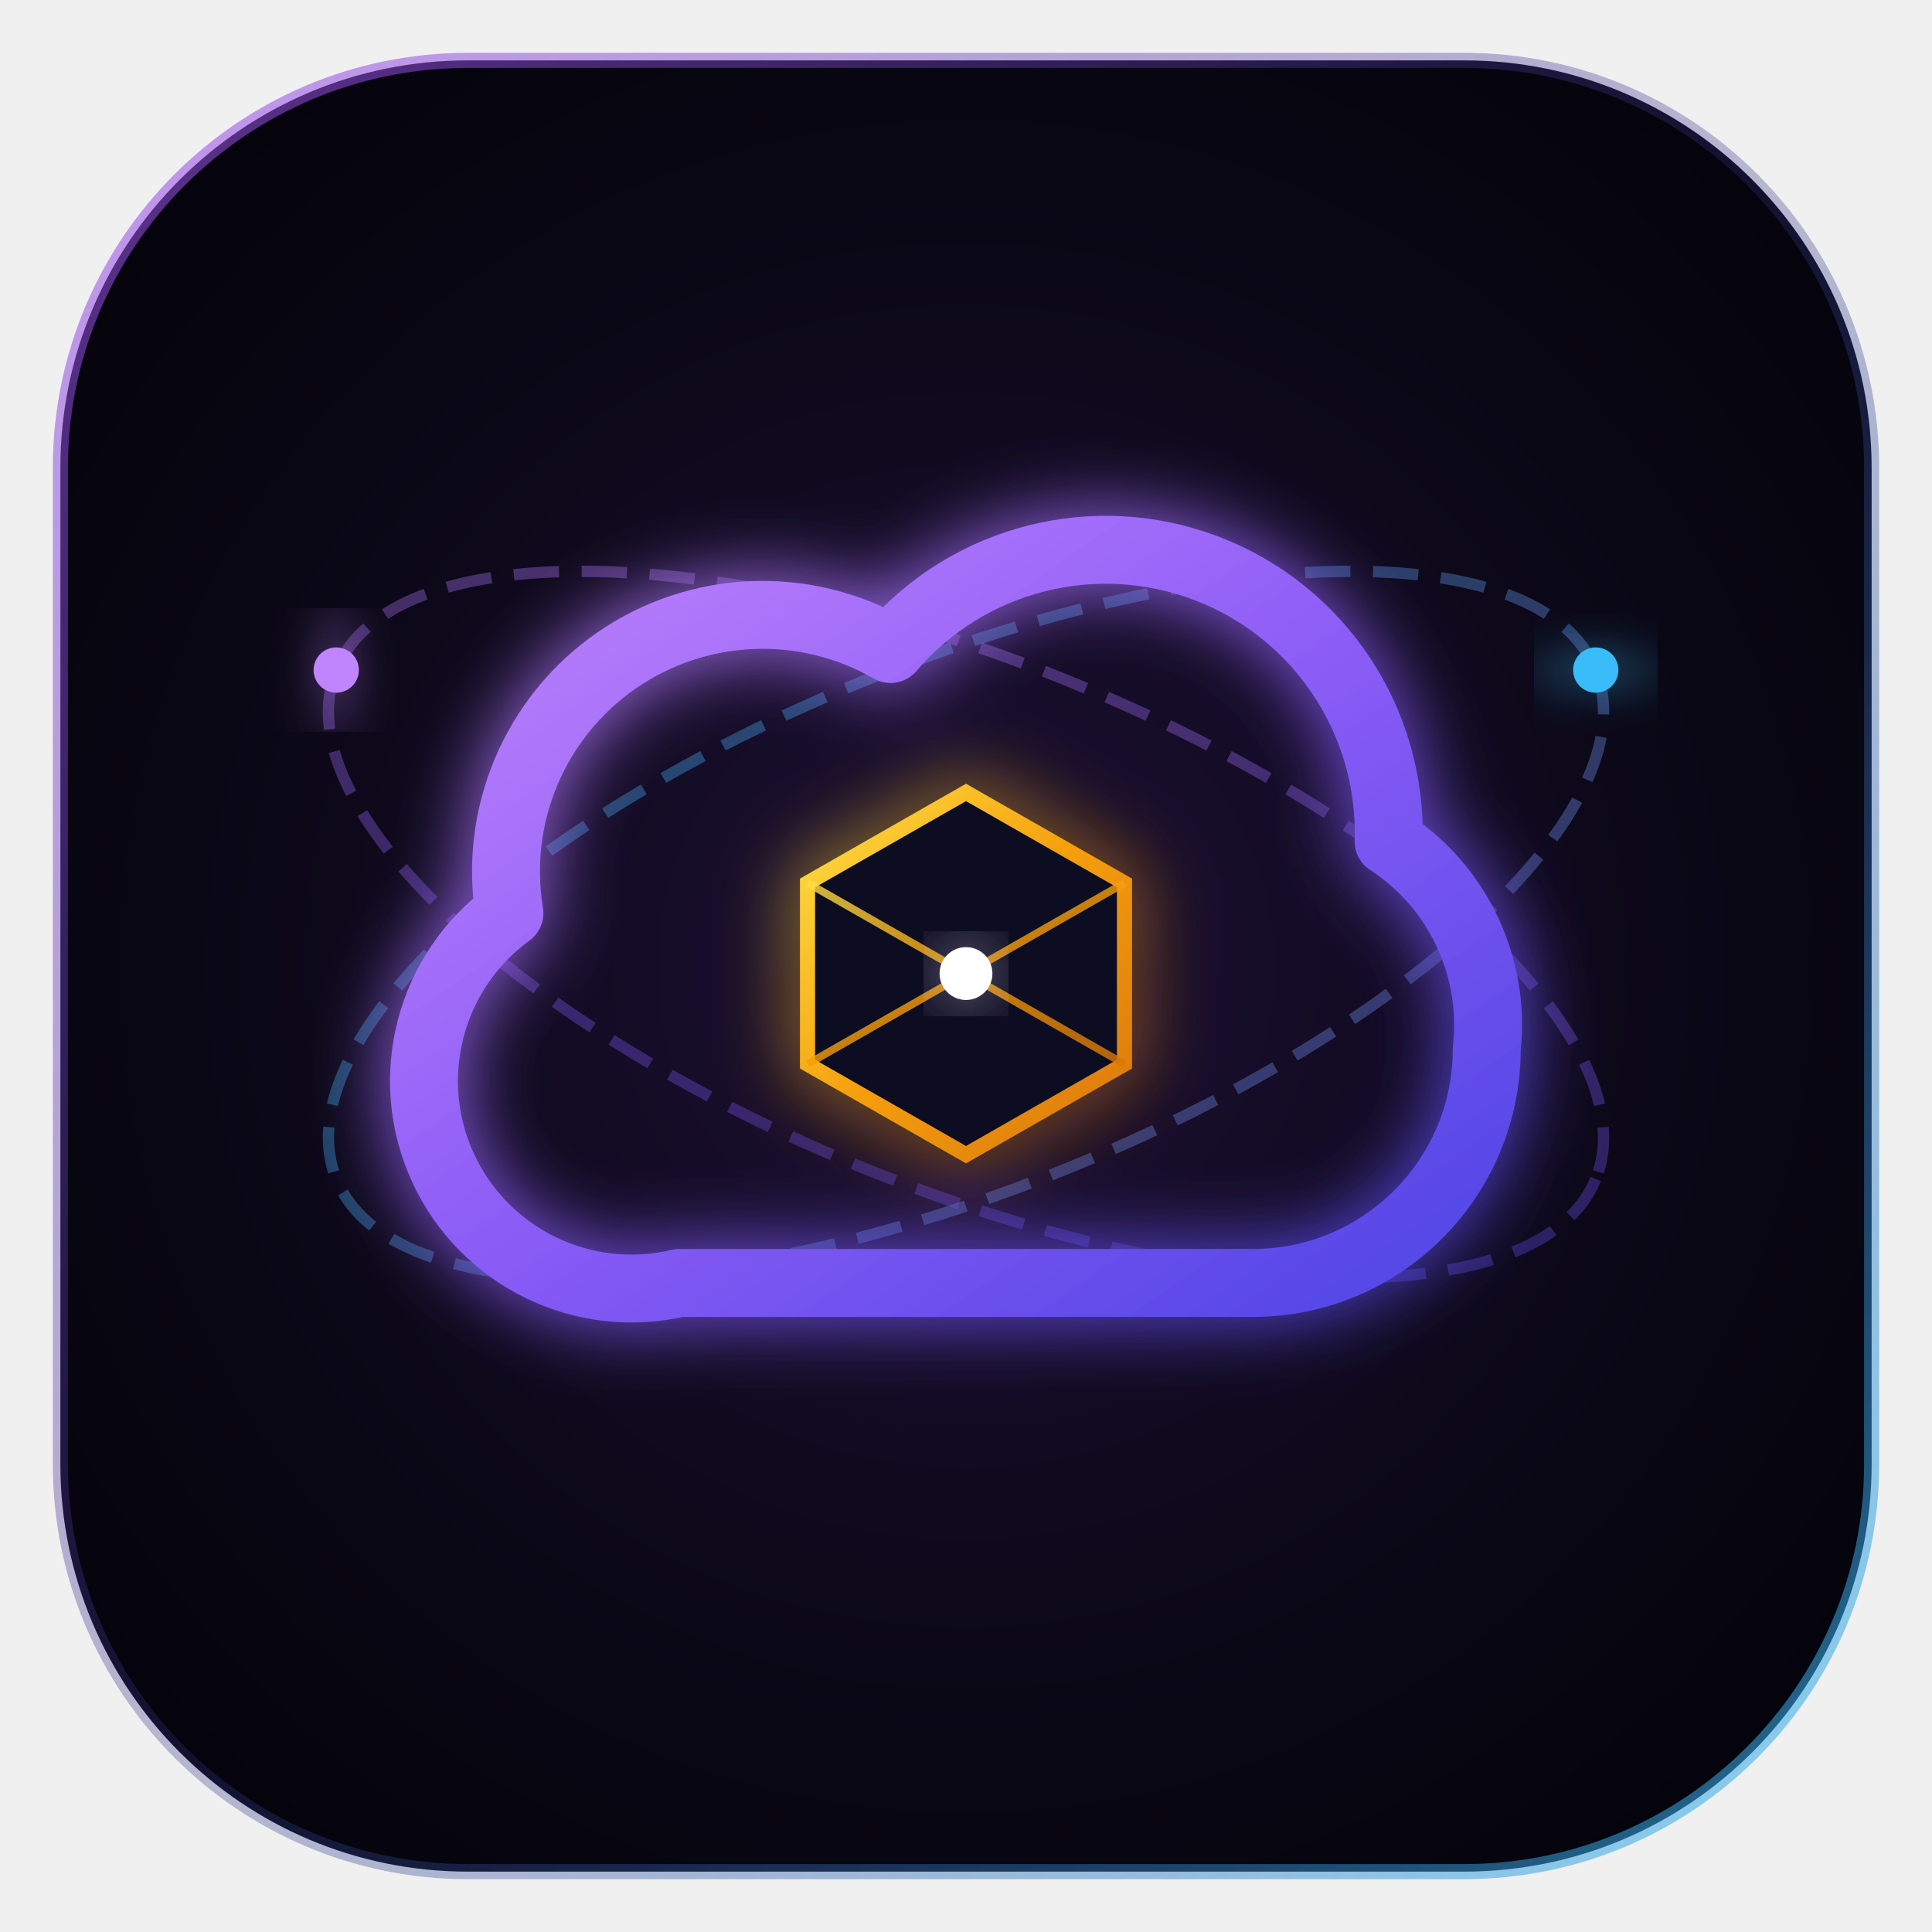
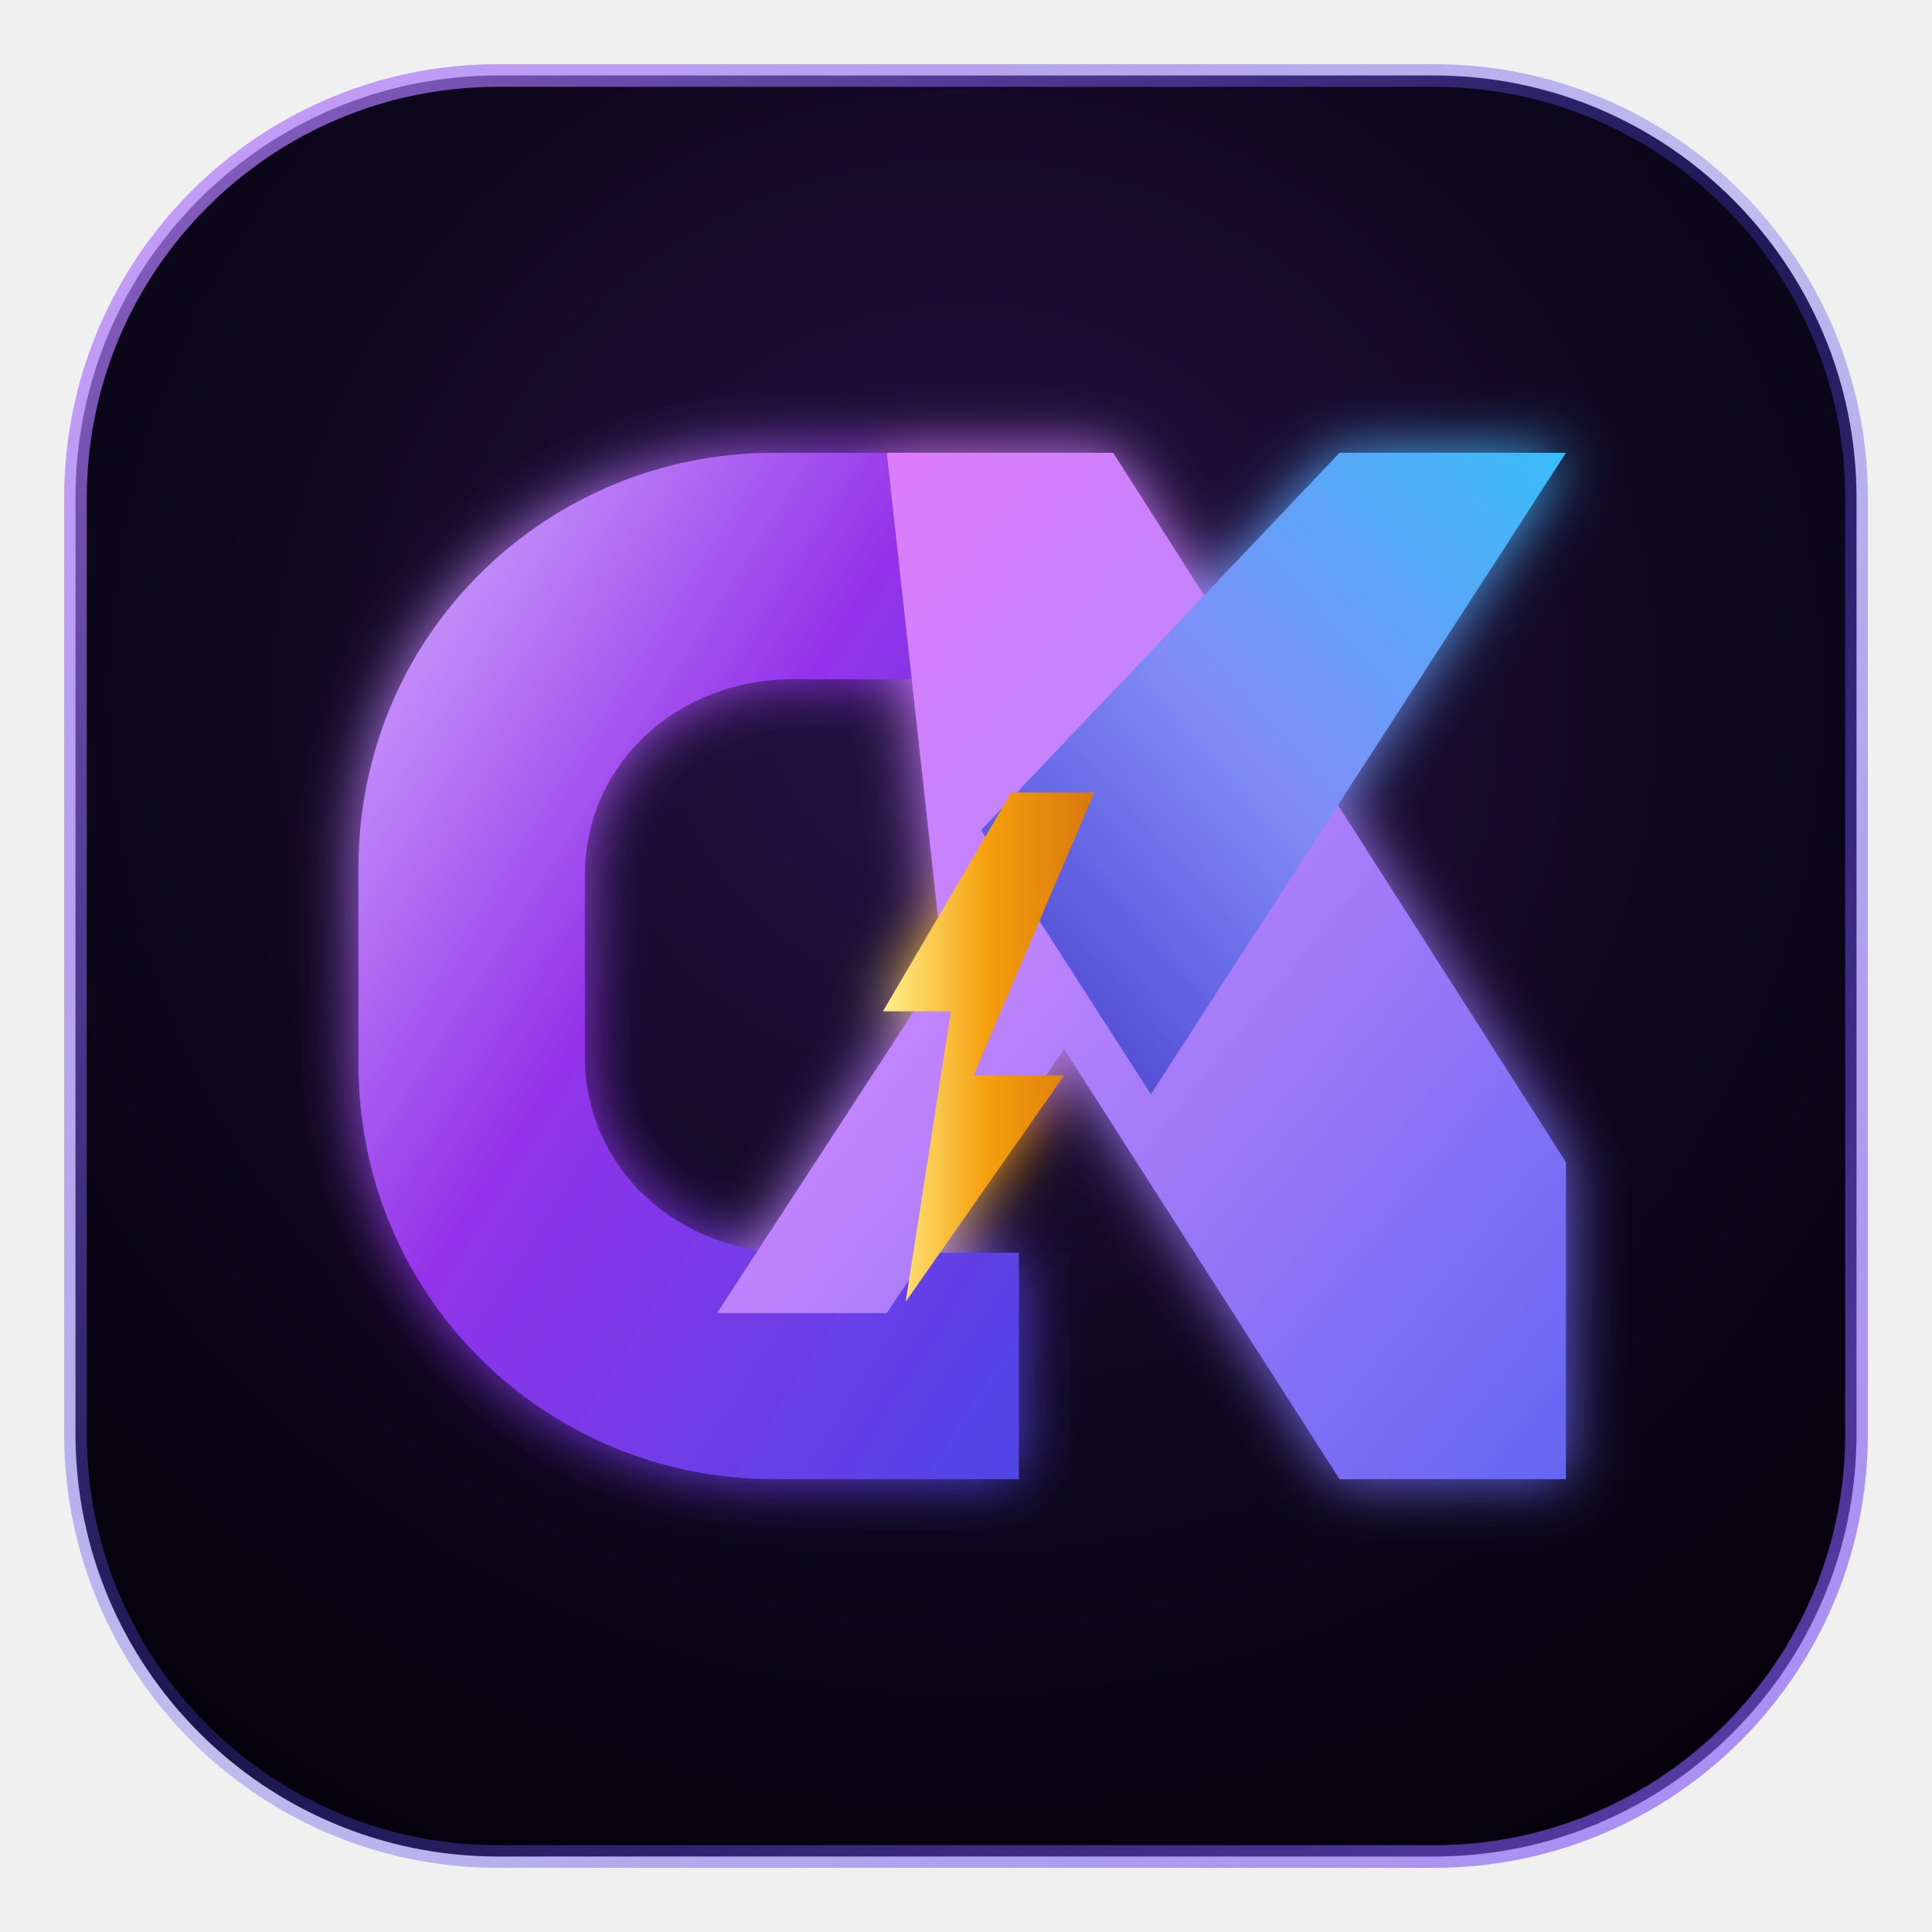
<svg xmlns="http://www.w3.org/2000/svg" viewBox="0 0 512 512" width="100%" height="100%">
  <defs>
-     <radialGradient id="cloudBgGlow" cx="50%" cy="50%" r="65%">
-       <stop offset="0%" stop-color="#1e1035" />
-       <stop offset="60%" stop-color="#0b0817" />
-       <stop offset="100%" stop-color="#04030a" />
+     <radialGradient id="cloudBg" cx="50%" cy="35%" r="72%">
+       <stop offset="0%" stop-color="#241242" />
+       <stop offset="60%" stop-color="#0e071e" />
+       <stop offset="100%" stop-color="#05020c" />
    </radialGradient>
-     <linearGradient id="nebulaPurple" x1="0%" y1="0%" x2="100%" y2="100%">
-       <stop offset="0%" stop-color="#c084fc" />
-       <stop offset="50%" stop-color="#8b5cf6" />
+     <linearGradient id="cloudBorder" x1="0%" y1="0%" x2="100%" y2="100%">
+       <stop offset="0%" stop-color="#c084fc" stop-opacity="0.8" />
+       <stop offset="50%" stop-color="#4f46e5" stop-opacity="0.3" />
+       <stop offset="100%" stop-color="#8b5cf6" stop-opacity="0.7" />
+     </linearGradient>
+     <linearGradient id="cloudGradC" x1="0%" y1="0%" x2="100%" y2="100%">
+       <stop offset="0%" stop-color="#d8b4fe" />
+       <stop offset="45%" stop-color="#9333ea" />
      <stop offset="100%" stop-color="#4f46e5" />
    </linearGradient>
-     <linearGradient id="cryptoGold" x1="0%" y1="0%" x2="100%" y2="100%">
-       <stop offset="0%" stop-color="#fde047" />
+     <linearGradient id="cloudGradX1" x1="0%" y1="0%" x2="100%" y2="100%">
+       <stop offset="0%" stop-color="#e879f9" />
+       <stop offset="40%" stop-color="#c084fc" />
+       <stop offset="100%" stop-color="#6366f1" />
+     </linearGradient>
+     <linearGradient id="cloudGradX2" x1="100%" y1="0%" x2="0%" y2="100%">
+       <stop offset="0%" stop-color="#38bdf8" />
+       <stop offset="50%" stop-color="#818cf8" />
+       <stop offset="100%" stop-color="#4338ca" />
+     </linearGradient>
+     <linearGradient id="licenseGold" x1="0%" y1="0%" x2="100%" y2="0%">
+       <stop offset="0%" stop-color="#fef08a" />
      <stop offset="50%" stop-color="#f59e0b" />
      <stop offset="100%" stop-color="#d97706" />
    </linearGradient>
-     <linearGradient id="auroraCyan" x1="0%" y1="0%" x2="100%" y2="100%">
-       <stop offset="0%" stop-color="#38bdf8" />
-       <stop offset="100%" stop-color="#818cf8" />
-     </linearGradient>
-     <filter id="cloudGlow" x="-30%" y="-30%" width="160%" height="160%">
-       <feGaussianBlur stdDeviation="10" result="blur" />
+     <filter id="cloudGlow" x="-20%" y="-20%" width="140%" height="140%">
+       <feGaussianBlur stdDeviation="8" result="blur" />
      <feComposite in="SourceGraphic" in2="blur" operator="over" />
    </filter>
-     <linearGradient id="cloudBorder" x1="0%" y1="0%" x2="100%" y2="100%">
-       <stop offset="0%" stop-color="#a855f7" stop-opacity="0.6" />
-       <stop offset="50%" stop-color="#312e81" stop-opacity="0.3" />
-       <stop offset="100%" stop-color="#38bdf8" stop-opacity="0.6" />
-     </linearGradient>
  </defs>
-   <rect x="16" y="16" width="480" height="480" rx="108" fill="url(#cloudBgGlow)" stroke="url(#cloudBorder)" stroke-width="4" />
-   <g transform="translate(256, 245) rotate(-22)" stroke-opacity="0.35" fill="none">
-     <ellipse cx="0" cy="0" rx="180" ry="70" stroke="url(#auroraCyan)" stroke-width="3" stroke-dasharray="12 6" />
-     <circle cx="180" cy="0" r="6" fill="#38bdf8" filter="url(#cloudGlow)" />
-   </g>
-   <g transform="translate(256, 245) rotate(22)" stroke-opacity="0.35" fill="none">
-     <ellipse cx="0" cy="0" rx="180" ry="70" stroke="url(#nebulaPurple)" stroke-width="3" stroke-dasharray="12 6" />
-     <circle cx="-180" cy="0" r="6" fill="#c084fc" filter="url(#cloudGlow)" />
-   </g>
+   <rect x="20" y="20" width="472" height="472" rx="112" fill="url(#cloudBg)" stroke="url(#cloudBorder)" stroke-width="6" />
  <g filter="url(#cloudGlow)">
-     <path d="M 180 340               L 332 340               A 62 62 0 0 0 394 278               A 58 58 0 0 0 368 223               A 75 75 0 0 0 236 172               A 68 68 0 0 0 135 242               A 55 55 0 0 0 180 340               Z" fill="none" stroke="url(#nebulaPurple)" stroke-width="18" stroke-linejoin="round" stroke-linecap="round" />
-     <g transform="translate(256, 258)">
-       <polygon points="0,-48 42,-24 42,24 0,48 -42,24 -42,-24" fill="#0f0c24" stroke="url(#cryptoGold)" stroke-width="4" />
-       <line x1="0" y1="-48" x2="0" y2="48" stroke="url(#cryptoGold)" stroke-width="2" stroke-opacity="0.8" />
-       <line x1="42" y1="-24" x2="-42" y2="24" stroke="url(#cryptoGold)" stroke-width="2" stroke-opacity="0.8" />
-       <line x1="-42" y1="-24" x2="42" y2="24" stroke="url(#cryptoGold)" stroke-width="2" stroke-opacity="0.8" />
-       <circle cx="0" cy="0" r="7" fill="#ffffff" filter="url(#cloudGlow)" />
-     </g>
+     <path d="M 270 120               L 205 120               C 145 120, 95 168, 95 230               L 95 282               C 95 344, 145 392, 205 392               L 270 392               L 270 332               L 210 332               C 180 332, 155 310, 155 280               L 155 232               C 155 202, 180 180, 210 180               L 270 180               Z" fill="url(#cloudGradC)" />
+     <path d="M 235 120               L 295 120               L 415 308               L 415 392               L 355 392               L 282 278               L 235 348               L 190 348               L 250 256               Z" fill="url(#cloudGradX1)" />
+     <path d="M 355 120               L 415 120               L 305 290               L 260 220               Z" fill="url(#cloudGradX2)" />
+     <polygon points="268,210 290,210 258,285 282,285 240,345 252,268 234,268" fill="url(#licenseGold)" />
  </g>
</svg>
